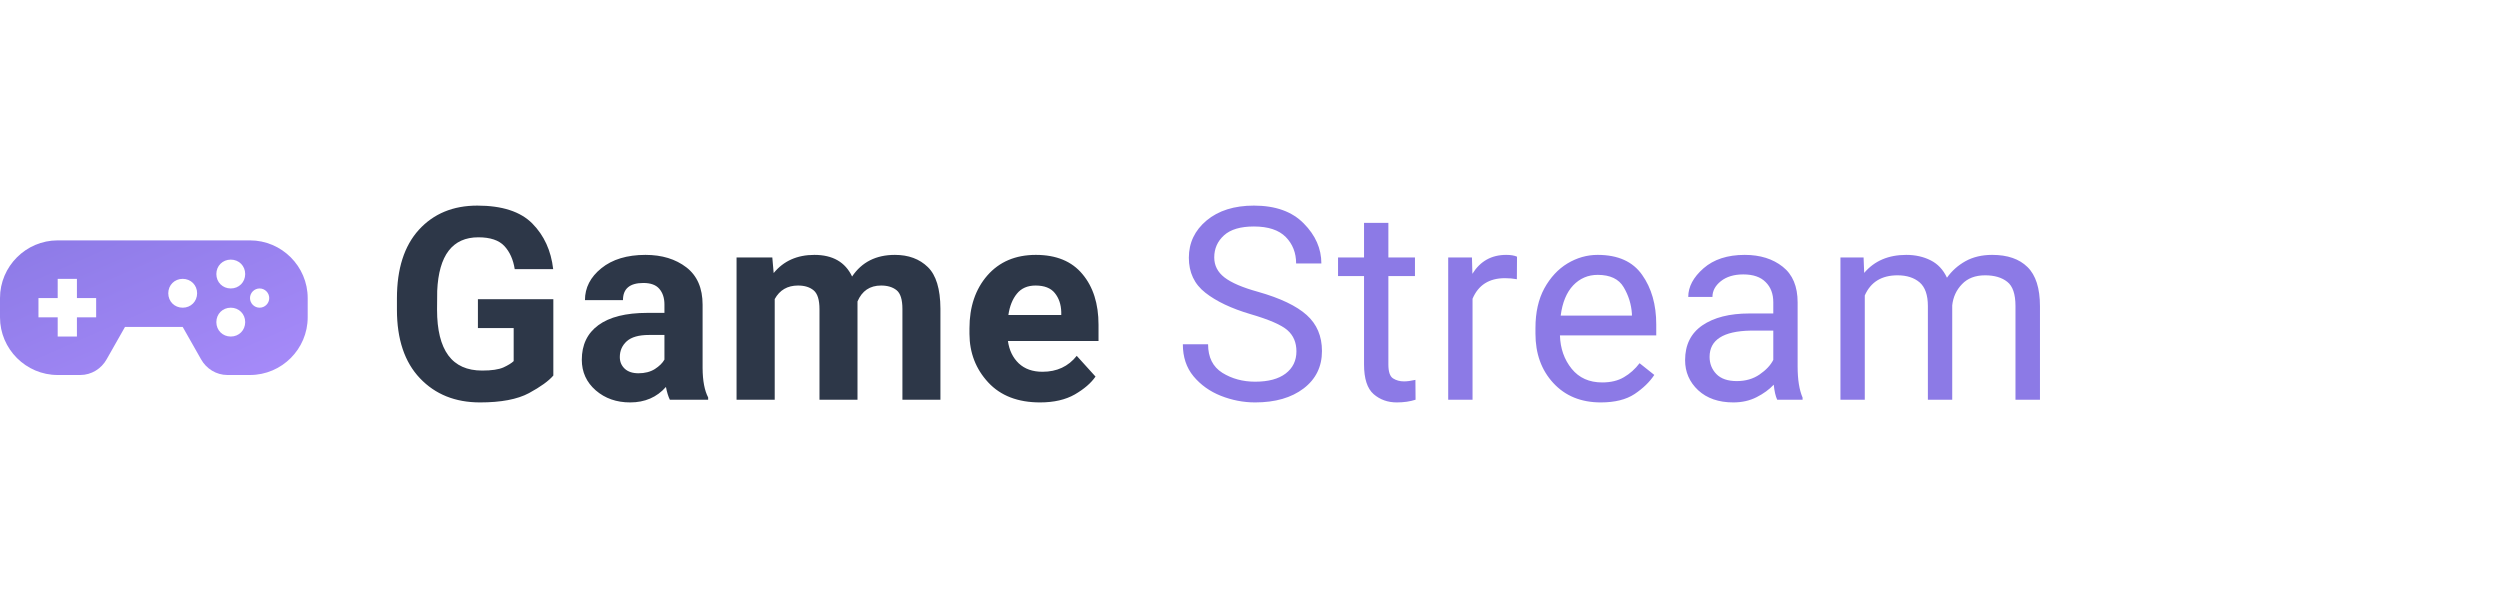
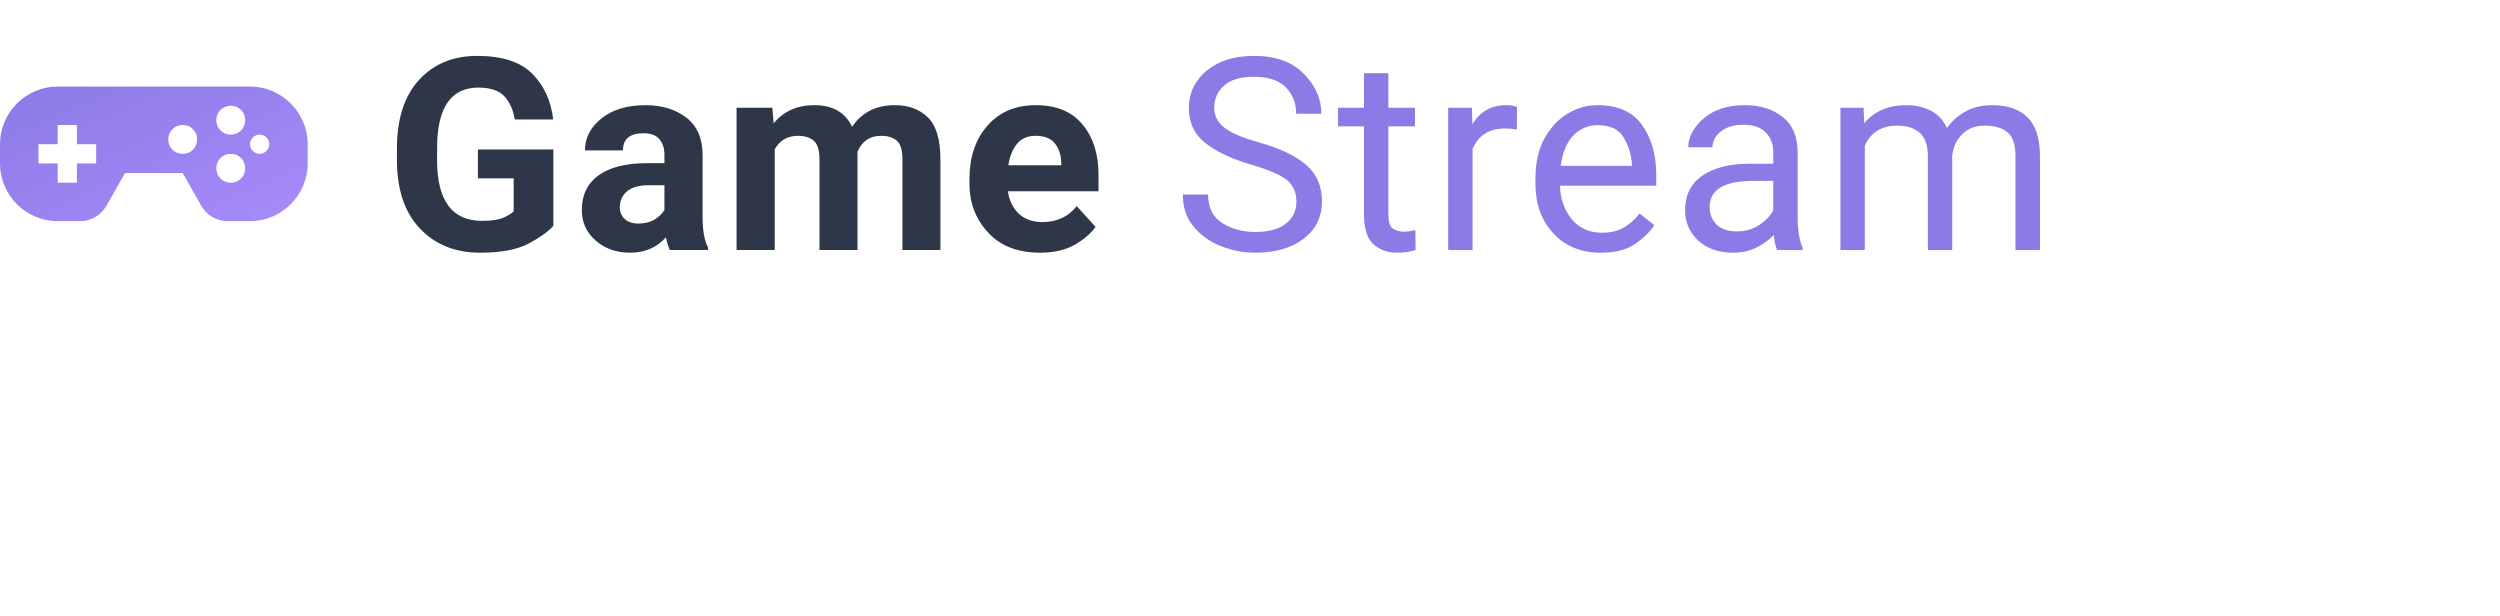
<svg xmlns="http://www.w3.org/2000/svg" width="260" height="64" viewBox="0 0 260 64">
  <defs>
    <linearGradient id="accent" x1="0%" y1="0%" x2="100%" y2="100%">
      <stop offset="0%" style="stop-color:#8c7ae6" />
      <stop offset="100%" style="stop-color:#a78bfa" />
    </linearGradient>
  </defs>
-   <g transform="translate(0, 32)">
-     <g transform="scale(0.5) translate(0, -32)">
+   <g>
+     <g transform="translate(0, 16) scale(0.5) translate(0, -32)">
      <path fill="url(#accent)" d="M52 18H12C5.4 18 0 23.4 0 30v4c0 6.6 5.4 12 12 12h4.7c2.3 0 4.4-1.3 5.5-3.3L26 36h12l3.8 6.7c1.1 2 3.2 3.3 5.5 3.3H52c6.6 0 12-5.4 12-12v-4c0-6.6-5.4-12-12-12zM20 34h-4v4h-4v-4H8v-4h4v-4h4v4h4v4zm18-2c-1.7 0-3-1.3-3-3s1.3-3 3-3 3 1.3 3 3-1.3 3-3 3zm10 6c-1.7 0-3-1.3-3-3s1.3-3 3-3 3 1.3 3 3-1.3 3-3 3zm0-10c-1.7 0-3-1.3-3-3s1.3-3 3-3 3 1.3 3 3-1.3 3-3 3zm6 4c-1.1 0-2-.9-2-2s.9-2 2-2 2 .9 2 2-.9 2-2 2z" />
    </g>
-     <text x="40" y="0" text-anchor="start" dominant-baseline="central" font-family="system-ui, -apple-system, BlinkMacSystemFont, 'Segoe UI', Roboto, sans-serif" font-size="28" letter-spacing="0.5">
+     <text x="40" y="26" font-family="system-ui, -apple-system, BlinkMacSystemFont, 'Segoe UI', Roboto, sans-serif" font-size="28" letter-spacing="0.5">
      <tspan fill="#2d3748" font-weight="600">Game</tspan>
      <tspan fill="#8c7ae6" font-weight="400">Stream</tspan>
    </text>
  </g>
</svg>
